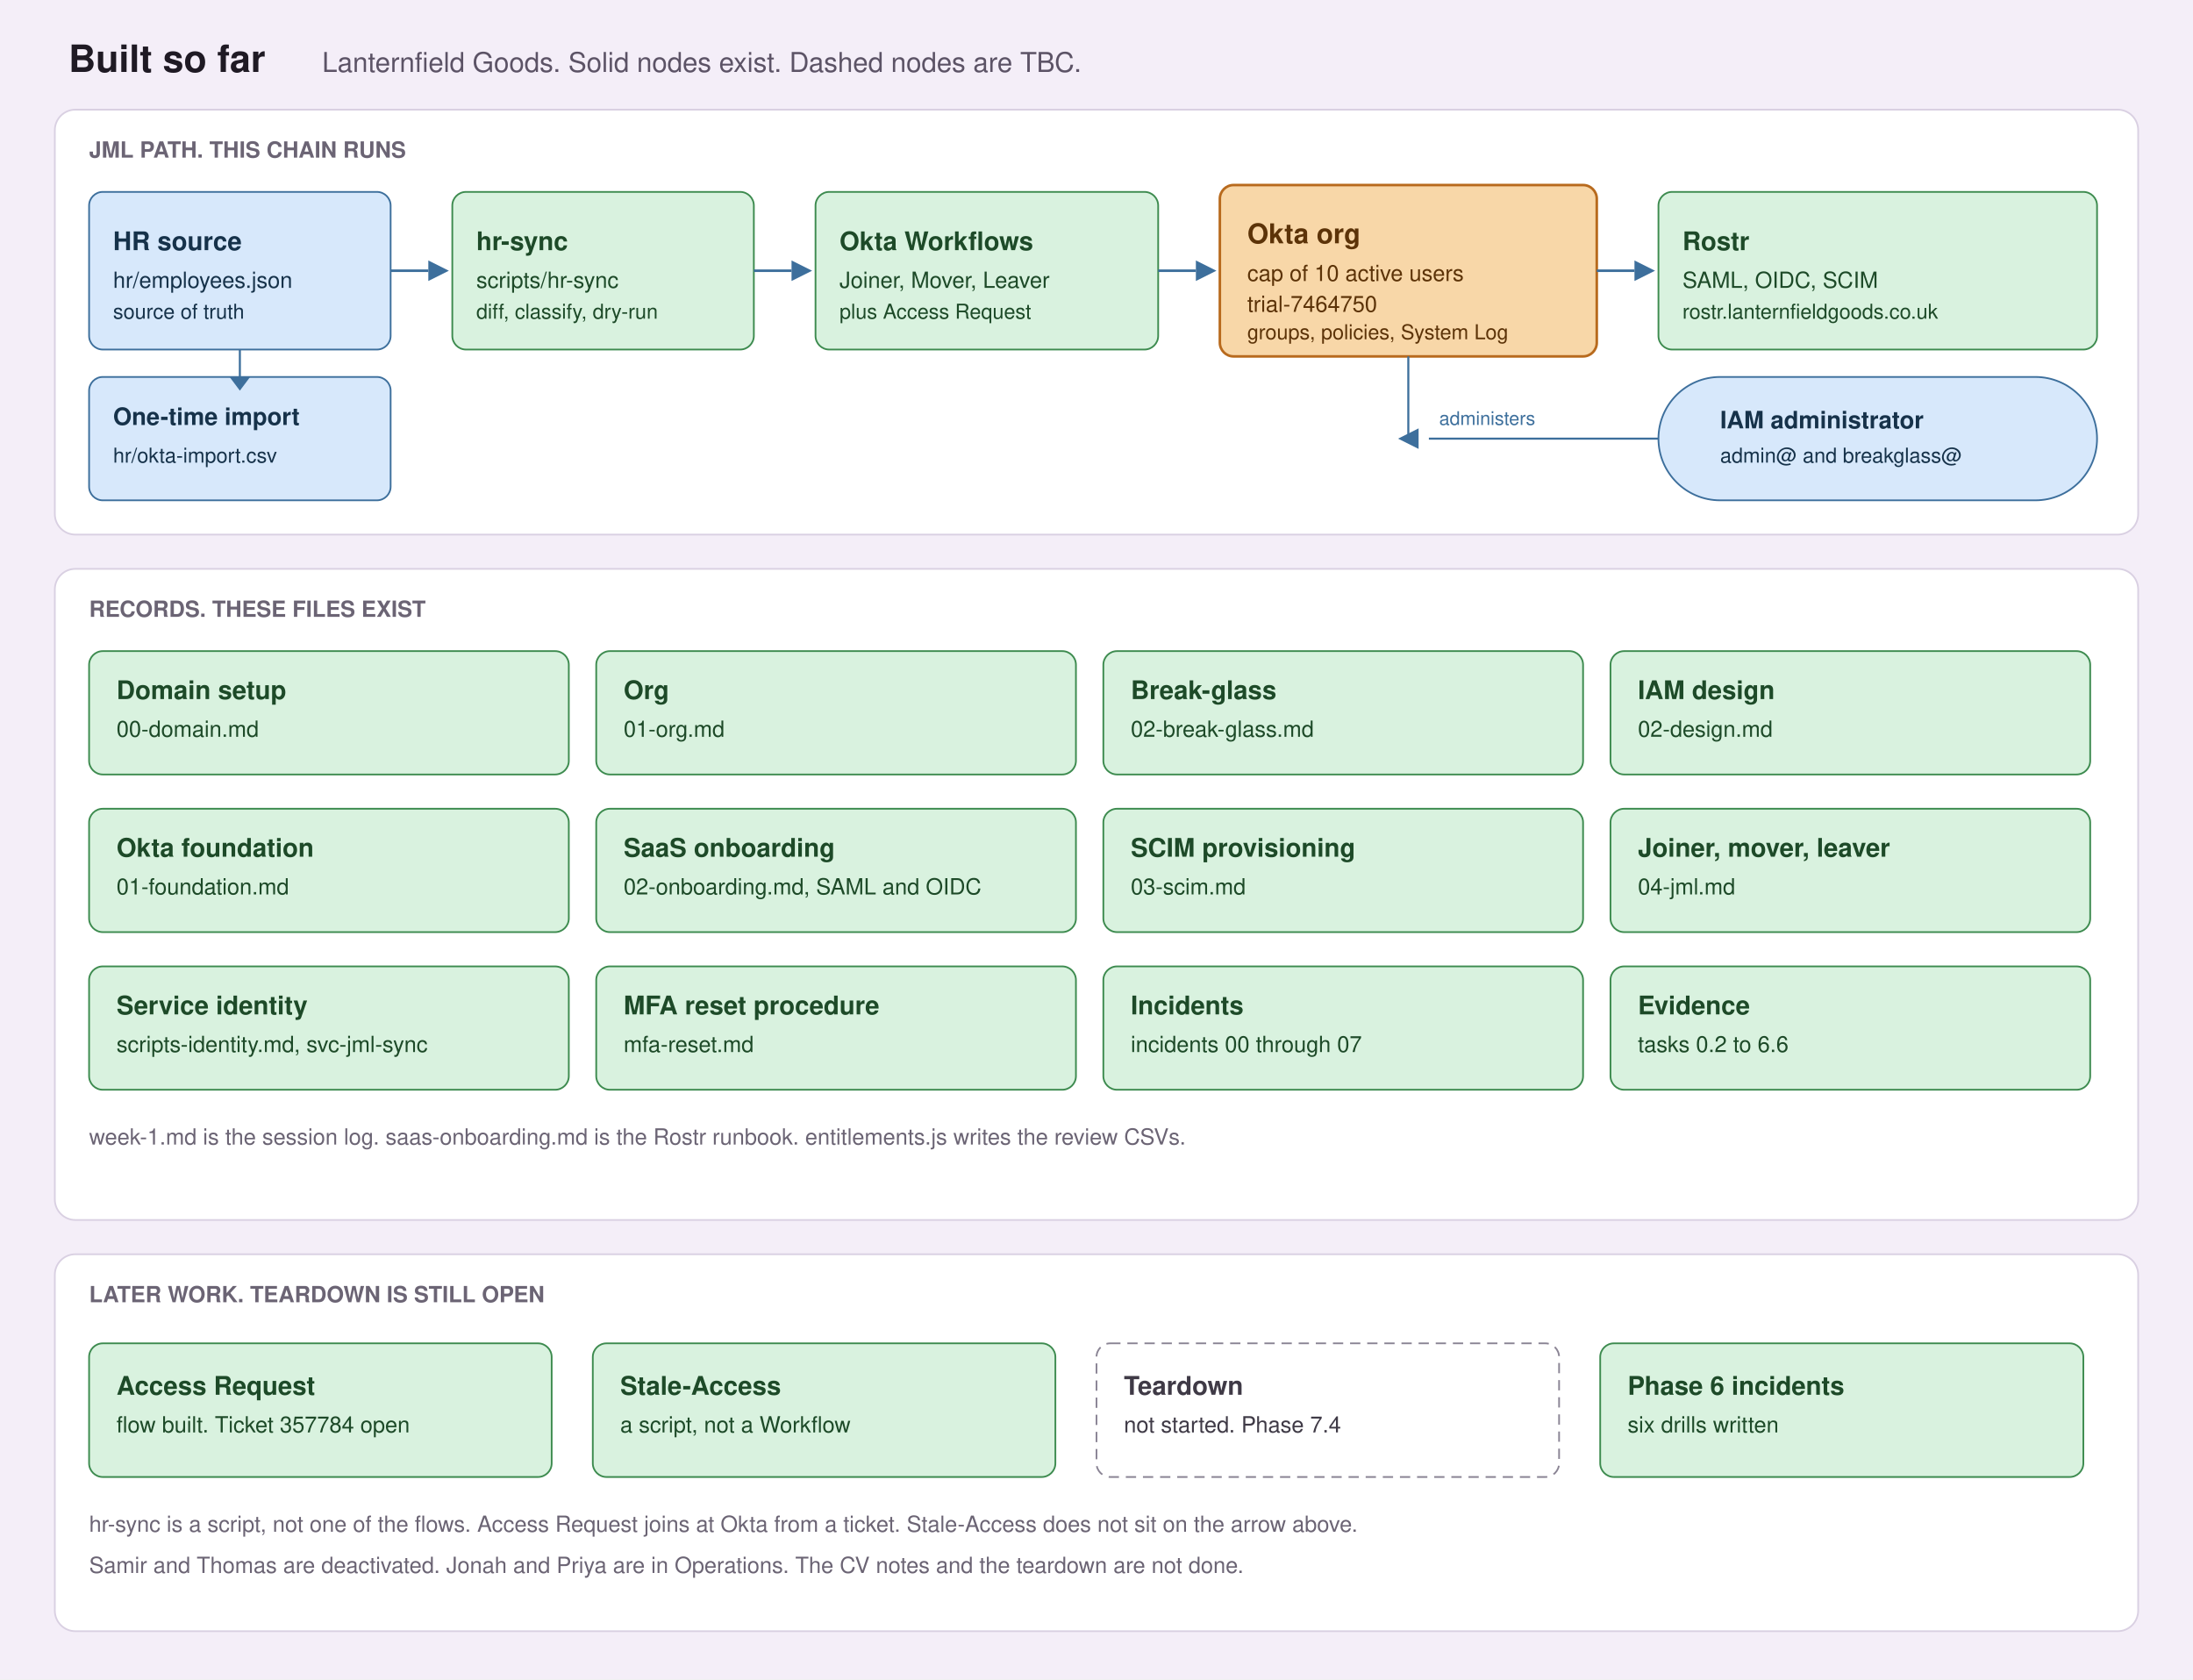
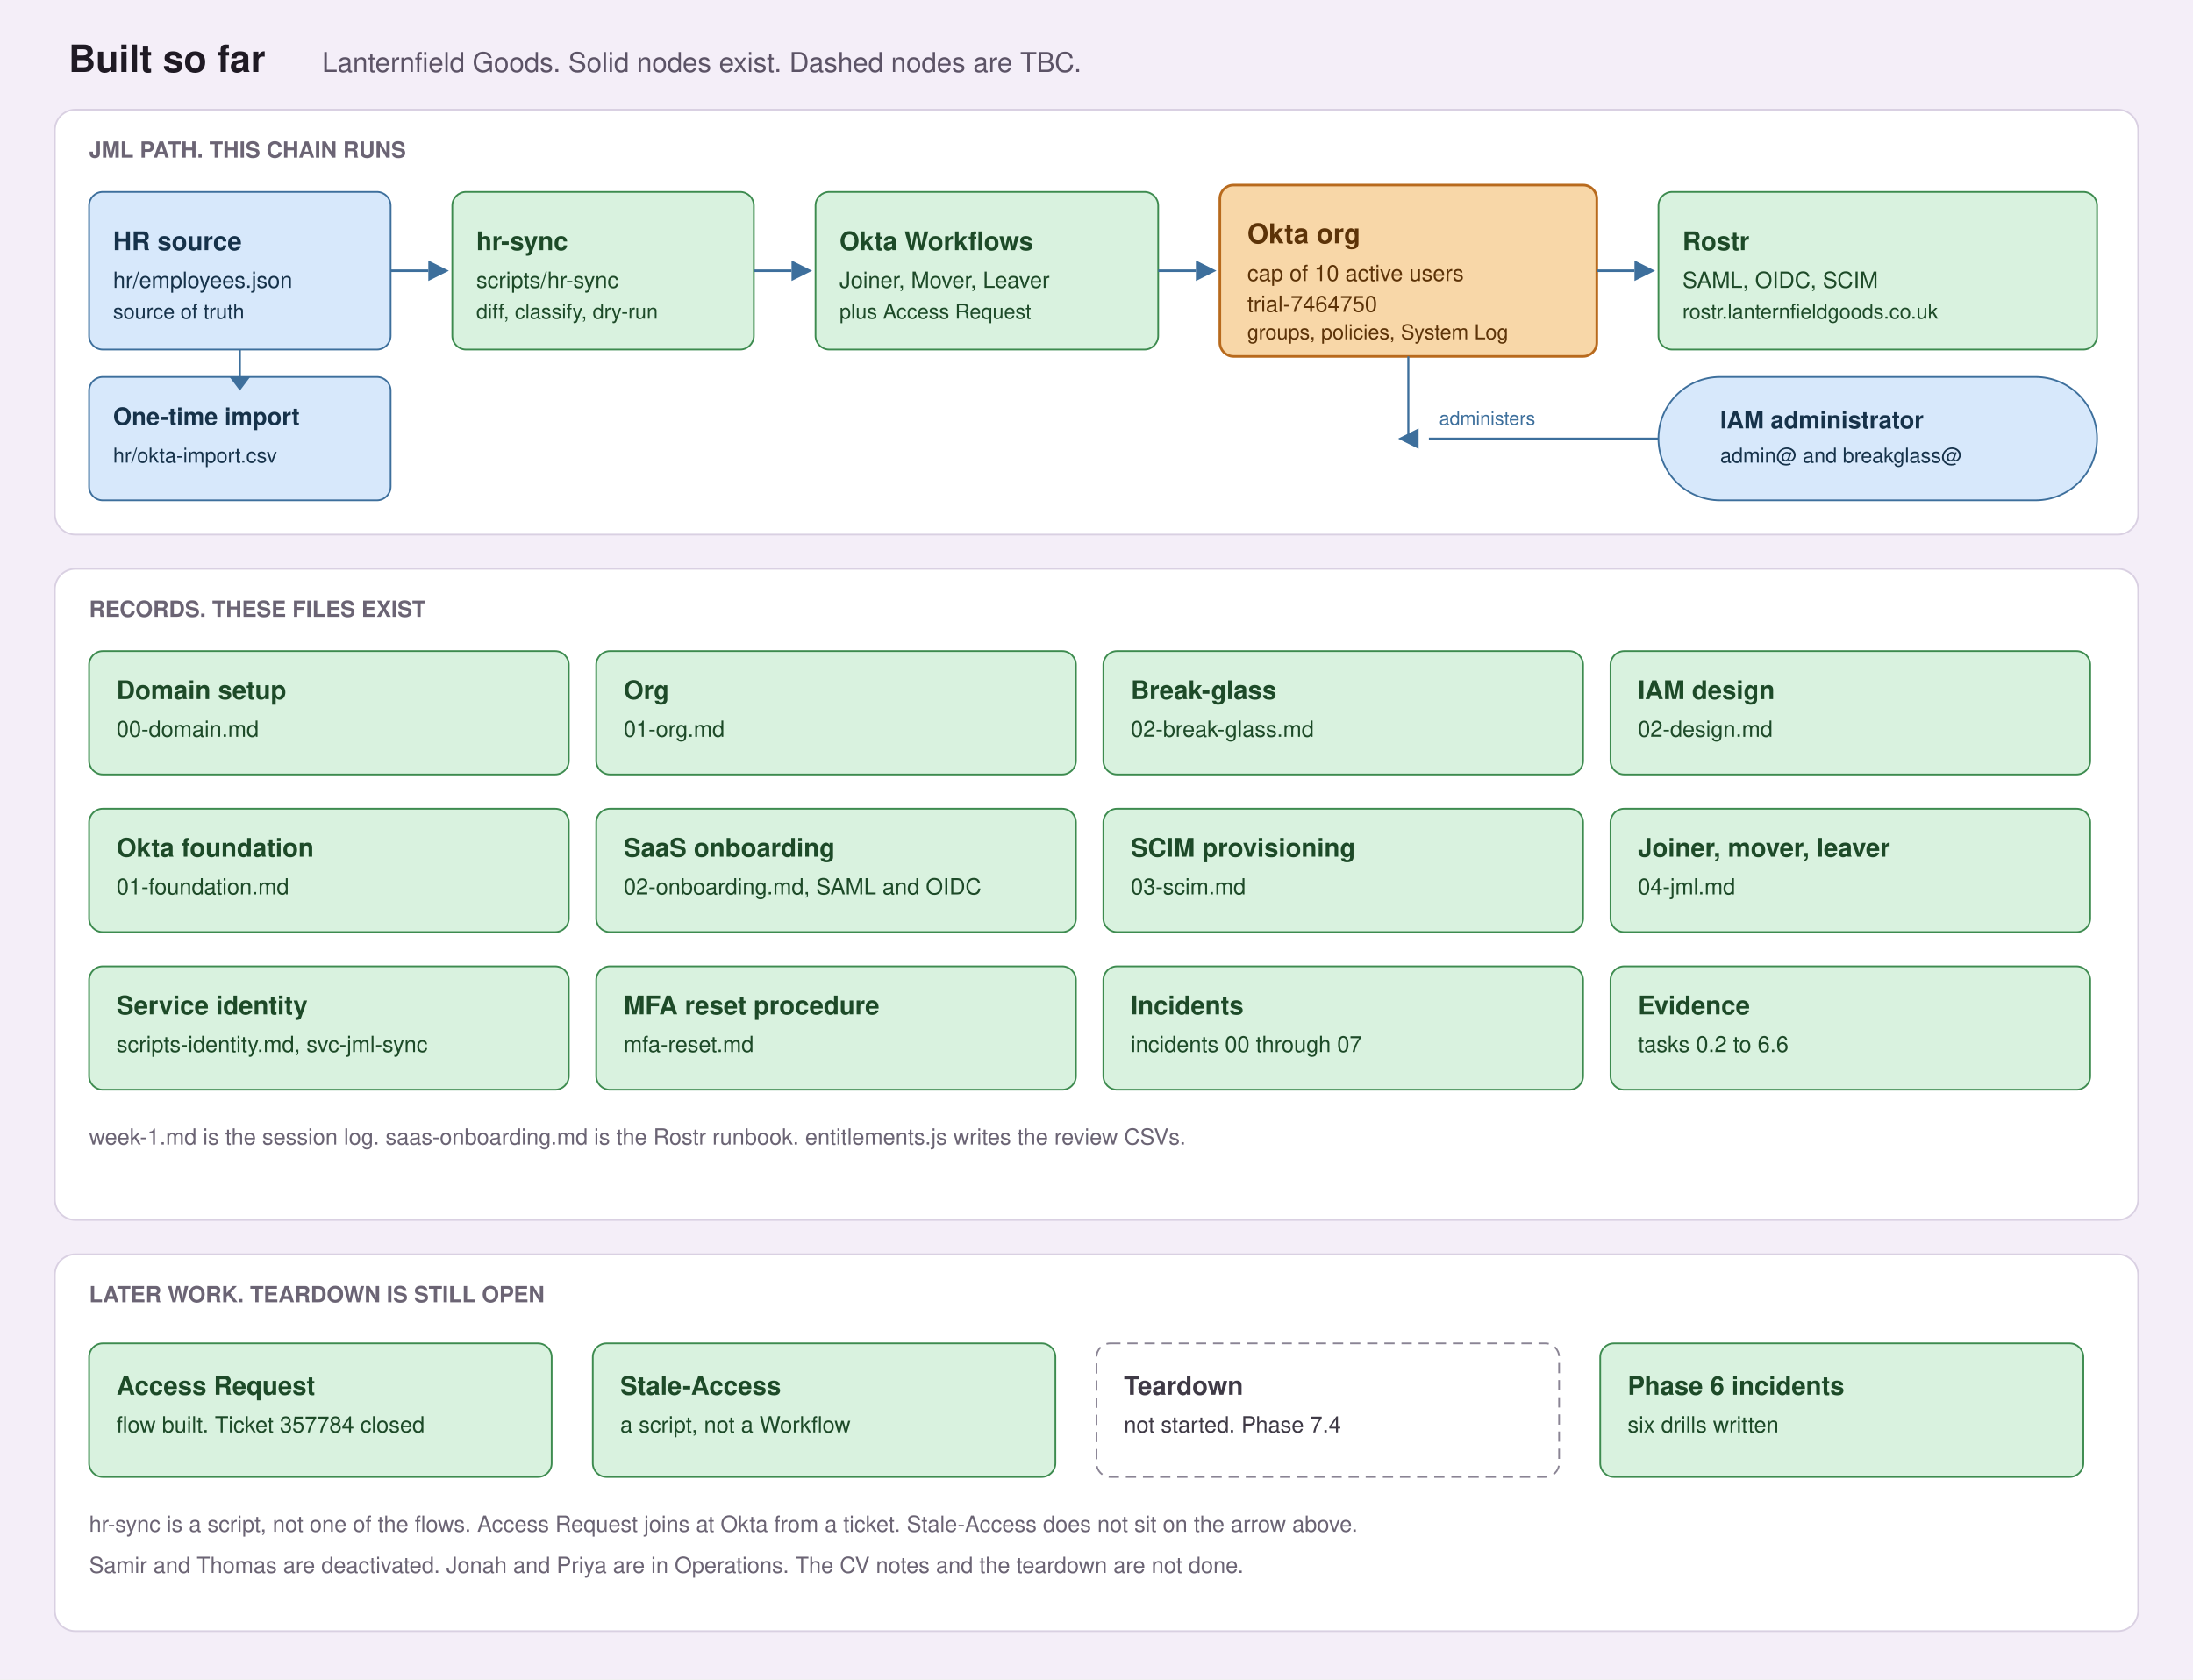
<svg xmlns="http://www.w3.org/2000/svg" width="1280" height="980" viewBox="0 0 1280 980">
  <rect width="1280" height="980" fill="#f4eef8" />
  <text x="40" y="42" font-family="Helvetica, Arial, sans-serif" font-size="22" font-weight="700" fill="#1f1a24">Built so far</text>
  <text x="188" y="42" font-family="Helvetica, Arial, sans-serif" font-size="16" fill="#5c5366">Lanternfield Goods. Solid nodes exist. Dashed nodes are TBC.</text>
  <rect x="32" y="64" width="1216" height="248" rx="12" fill="#ffffff" stroke="#d9d0e2" />
  <text x="52" y="92" font-family="Helvetica, Arial, sans-serif" font-size="13" font-weight="700" fill="#6b6474">JML PATH. THIS CHAIN RUNS</text>
  <rect x="52" y="112" width="176" height="92" rx="8" fill="#d7e8fb" stroke="#3d6f9c" />
  <text x="66" y="146" font-family="Helvetica, Arial, sans-serif" font-size="15" font-weight="700" fill="#16324a">HR source</text>
  <text x="66" y="168" font-family="Helvetica, Arial, sans-serif" font-size="13" fill="#16324a">hr/employees.json</text>
  <text x="66" y="186" font-family="Helvetica, Arial, sans-serif" font-size="12" fill="#16324a">source of truth</text>
  <line x1="228" y1="158" x2="250" y2="158" stroke="#3d6f9c" stroke-width="1.5" />
  <polygon points="250,152 250,164 262,158" fill="#3d6f9c" />
  <rect x="264" y="112" width="176" height="92" rx="8" fill="#d9f2df" stroke="#3d8b4f" />
  <text x="278" y="146" font-family="Helvetica, Arial, sans-serif" font-size="15" font-weight="700" fill="#1d4a28">hr-sync</text>
  <text x="278" y="168" font-family="Helvetica, Arial, sans-serif" font-size="13" fill="#1d4a28">scripts/hr-sync</text>
  <text x="278" y="186" font-family="Helvetica, Arial, sans-serif" font-size="12" fill="#1d4a28">diff, classify, dry-run</text>
  <line x1="440" y1="158" x2="462" y2="158" stroke="#3d6f9c" stroke-width="1.5" />
  <polygon points="462,152 462,164 474,158" fill="#3d6f9c" />
  <rect x="476" y="112" width="200" height="92" rx="8" fill="#d9f2df" stroke="#3d8b4f" />
  <text x="490" y="146" font-family="Helvetica, Arial, sans-serif" font-size="15" font-weight="700" fill="#1d4a28">Okta Workflows</text>
  <text x="490" y="168" font-family="Helvetica, Arial, sans-serif" font-size="13" fill="#1d4a28">Joiner, Mover, Leaver</text>
  <text x="490" y="186" font-family="Helvetica, Arial, sans-serif" font-size="12" fill="#1d4a28">plus Access Request</text>
  <line x1="676" y1="158" x2="698" y2="158" stroke="#3d6f9c" stroke-width="1.5" />
  <polygon points="698,152 698,164 710,158" fill="#3d6f9c" />
  <rect x="712" y="108" width="220" height="100" rx="8" fill="#f8d7a8" stroke="#b86a1d" stroke-width="1.5" />
  <text x="728" y="142" font-family="Helvetica, Arial, sans-serif" font-size="16" font-weight="700" fill="#5c3308">Okta org</text>
  <text x="728" y="164" font-family="Helvetica, Arial, sans-serif" font-size="13" fill="#5c3308">cap of 10 active users</text>
  <text x="728" y="182" font-family="Helvetica, Arial, sans-serif" font-size="13" fill="#5c3308">trial-7464750</text>
  <text x="728" y="198" font-family="Helvetica, Arial, sans-serif" font-size="12" fill="#5c3308">groups, policies, System Log</text>
  <line x1="932" y1="158" x2="954" y2="158" stroke="#3d6f9c" stroke-width="1.5" />
  <polygon points="954,152 954,164 966,158" fill="#3d6f9c" />
  <rect x="968" y="112" width="256" height="92" rx="8" fill="#d9f2df" stroke="#3d8b4f" />
  <text x="982" y="146" font-family="Helvetica, Arial, sans-serif" font-size="15" font-weight="700" fill="#1d4a28">Rostr</text>
  <text x="982" y="168" font-family="Helvetica, Arial, sans-serif" font-size="13" fill="#1d4a28">SAML, OIDC, SCIM</text>
  <text x="982" y="186" font-family="Helvetica, Arial, sans-serif" font-size="12" fill="#1d4a28">rostr.lanternfieldgoods.co.uk</text>
  <rect x="52" y="220" width="176" height="72" rx="8" fill="#d7e8fb" stroke="#3d6f9c" />
  <text x="66" y="248" font-family="Helvetica, Arial, sans-serif" font-size="14" font-weight="700" fill="#16324a">One-time import</text>
  <text x="66" y="270" font-family="Helvetica, Arial, sans-serif" font-size="12" fill="#16324a">hr/okta-import.csv</text>
  <line x1="140" y1="204" x2="140" y2="220" stroke="#3d6f9c" stroke-width="1.2" />
  <polygon points="134,220 146,220 140,228" fill="#3d6f9c" />
  <rect x="968" y="220" width="256" height="72" rx="36" fill="#d7e8fb" stroke="#3d6f9c" />
  <text x="1004" y="250" font-family="Helvetica, Arial, sans-serif" font-size="14" font-weight="700" fill="#16324a">IAM administrator</text>
  <text x="1004" y="270" font-family="Helvetica, Arial, sans-serif" font-size="12" fill="#16324a">admin@ and breakglass@</text>
  <line x1="968" y1="256" x2="834" y2="256" stroke="#3d6f9c" stroke-width="1.2" />
  <line x1="822" y1="208" x2="822" y2="256" stroke="#3d6f9c" stroke-width="1.2" />
  <polygon points="828,250 828,262 816,256" fill="#3d6f9c" />
  <text x="840" y="248" font-family="Helvetica, Arial, sans-serif" font-size="11" fill="#3d6f9c">administers</text>
  <rect x="32" y="332" width="1216" height="380" rx="12" fill="#ffffff" stroke="#d9d0e2" />
  <text x="52" y="360" font-family="Helvetica, Arial, sans-serif" font-size="13" font-weight="700" fill="#6b6474">RECORDS. THESE FILES EXIST</text>
  <rect x="52" y="380" width="280" height="72" rx="8" fill="#d9f2df" stroke="#3d8b4f" />
  <text x="68" y="408" font-family="Helvetica, Arial, sans-serif" font-size="15" font-weight="700" fill="#1d4a28">Domain setup</text>
  <text x="68" y="430" font-family="Helvetica, Arial, sans-serif" font-size="13" fill="#1d4a28">00-domain.md</text>
  <rect x="348" y="380" width="280" height="72" rx="8" fill="#d9f2df" stroke="#3d8b4f" />
  <text x="364" y="408" font-family="Helvetica, Arial, sans-serif" font-size="15" font-weight="700" fill="#1d4a28">Org</text>
  <text x="364" y="430" font-family="Helvetica, Arial, sans-serif" font-size="13" fill="#1d4a28">01-org.md</text>
  <rect x="644" y="380" width="280" height="72" rx="8" fill="#d9f2df" stroke="#3d8b4f" />
  <text x="660" y="408" font-family="Helvetica, Arial, sans-serif" font-size="15" font-weight="700" fill="#1d4a28">Break-glass</text>
  <text x="660" y="430" font-family="Helvetica, Arial, sans-serif" font-size="13" fill="#1d4a28">02-break-glass.md</text>
  <rect x="940" y="380" width="280" height="72" rx="8" fill="#d9f2df" stroke="#3d8b4f" />
  <text x="956" y="408" font-family="Helvetica, Arial, sans-serif" font-size="15" font-weight="700" fill="#1d4a28">IAM design</text>
  <text x="956" y="430" font-family="Helvetica, Arial, sans-serif" font-size="13" fill="#1d4a28">02-design.md</text>
  <rect x="52" y="472" width="280" height="72" rx="8" fill="#d9f2df" stroke="#3d8b4f" />
  <text x="68" y="500" font-family="Helvetica, Arial, sans-serif" font-size="15" font-weight="700" fill="#1d4a28">Okta foundation</text>
  <text x="68" y="522" font-family="Helvetica, Arial, sans-serif" font-size="13" fill="#1d4a28">01-foundation.md</text>
  <rect x="348" y="472" width="280" height="72" rx="8" fill="#d9f2df" stroke="#3d8b4f" />
  <text x="364" y="500" font-family="Helvetica, Arial, sans-serif" font-size="15" font-weight="700" fill="#1d4a28">SaaS onboarding</text>
  <text x="364" y="522" font-family="Helvetica, Arial, sans-serif" font-size="13" fill="#1d4a28">02-onboarding.md, SAML and OIDC</text>
  <rect x="644" y="472" width="280" height="72" rx="8" fill="#d9f2df" stroke="#3d8b4f" />
  <text x="660" y="500" font-family="Helvetica, Arial, sans-serif" font-size="15" font-weight="700" fill="#1d4a28">SCIM provisioning</text>
  <text x="660" y="522" font-family="Helvetica, Arial, sans-serif" font-size="13" fill="#1d4a28">03-scim.md</text>
  <rect x="940" y="472" width="280" height="72" rx="8" fill="#d9f2df" stroke="#3d8b4f" />
  <text x="956" y="500" font-family="Helvetica, Arial, sans-serif" font-size="15" font-weight="700" fill="#1d4a28">Joiner, mover, leaver</text>
  <text x="956" y="522" font-family="Helvetica, Arial, sans-serif" font-size="13" fill="#1d4a28">04-jml.md</text>
  <rect x="52" y="564" width="280" height="72" rx="8" fill="#d9f2df" stroke="#3d8b4f" />
  <text x="68" y="592" font-family="Helvetica, Arial, sans-serif" font-size="15" font-weight="700" fill="#1d4a28">Service identity</text>
  <text x="68" y="614" font-family="Helvetica, Arial, sans-serif" font-size="13" fill="#1d4a28">scripts-identity.md, svc-jml-sync</text>
  <rect x="348" y="564" width="280" height="72" rx="8" fill="#d9f2df" stroke="#3d8b4f" />
  <text x="364" y="592" font-family="Helvetica, Arial, sans-serif" font-size="15" font-weight="700" fill="#1d4a28">MFA reset procedure</text>
  <text x="364" y="614" font-family="Helvetica, Arial, sans-serif" font-size="13" fill="#1d4a28">mfa-reset.md</text>
  <rect x="644" y="564" width="280" height="72" rx="8" fill="#d9f2df" stroke="#3d8b4f" />
  <text x="660" y="592" font-family="Helvetica, Arial, sans-serif" font-size="15" font-weight="700" fill="#1d4a28">Incidents</text>
  <text x="660" y="614" font-family="Helvetica, Arial, sans-serif" font-size="13" fill="#1d4a28">incidents 00 through 07</text>
  <rect x="940" y="564" width="280" height="72" rx="8" fill="#d9f2df" stroke="#3d8b4f" />
  <text x="956" y="592" font-family="Helvetica, Arial, sans-serif" font-size="15" font-weight="700" fill="#1d4a28">Evidence</text>
  <text x="956" y="614" font-family="Helvetica, Arial, sans-serif" font-size="13" fill="#1d4a28">tasks 0.2 to 6.6</text>
  <text x="52" y="668" font-family="Helvetica, Arial, sans-serif" font-size="13" fill="#6b6474">week-1.md is the session log. saas-onboarding.md is the Rostr runbook. entitlements.js writes the review CSVs.</text>
  <rect x="32" y="732" width="1216" height="220" rx="12" fill="#ffffff" stroke="#d9d0e2" />
  <text x="52" y="760" font-family="Helvetica, Arial, sans-serif" font-size="13" font-weight="700" fill="#6b6474">LATER WORK. TEARDOWN IS STILL OPEN</text>
  <rect x="52" y="784" width="270" height="78" rx="8" fill="#d9f2df" stroke="#3d8b4f" />
  <text x="68" y="814" font-family="Helvetica, Arial, sans-serif" font-size="15" font-weight="700" fill="#1d4a28">Access Request</text>
-   <text x="68" y="836" font-family="Helvetica, Arial, sans-serif" font-size="13" fill="#1d4a28">flow built. Ticket 357784 open</text>
+   <text x="68" y="836" font-family="Helvetica, Arial, sans-serif" font-size="13" fill="#1d4a28">flow built. Ticket 357784 closed</text>
  <rect x="346" y="784" width="270" height="78" rx="8" fill="#d9f2df" stroke="#3d8b4f" />
  <text x="362" y="814" font-family="Helvetica, Arial, sans-serif" font-size="15" font-weight="700" fill="#1d4a28">Stale-Access</text>
  <text x="362" y="836" font-family="Helvetica, Arial, sans-serif" font-size="13" fill="#1d4a28">a script, not a Workflow</text>
  <rect x="640" y="784" width="270" height="78" rx="8" fill="#ffffff" stroke="#8a8494" stroke-dasharray="6 4" />
  <text x="656" y="814" font-family="Helvetica, Arial, sans-serif" font-size="15" font-weight="700" fill="#3f3a46">Teardown</text>
  <text x="656" y="836" font-family="Helvetica, Arial, sans-serif" font-size="13" fill="#3f3a46">not started. Phase 7.4</text>
  <rect x="934" y="784" width="282" height="78" rx="8" fill="#d9f2df" stroke="#3d8b4f" />
  <text x="950" y="814" font-family="Helvetica, Arial, sans-serif" font-size="15" font-weight="700" fill="#1d4a28">Phase 6 incidents</text>
  <text x="950" y="836" font-family="Helvetica, Arial, sans-serif" font-size="13" fill="#1d4a28">six drills written</text>
  <text x="52" y="894" font-family="Helvetica, Arial, sans-serif" font-size="13" fill="#6b6474">hr-sync is a script, not one of the flows. Access Request joins at Okta from a ticket. Stale-Access does not sit on the arrow above.</text>
  <text x="52" y="918" font-family="Helvetica, Arial, sans-serif" font-size="13" fill="#6b6474">Samir and Thomas are deactivated. Jonah and Priya are in Operations. The CV notes and the teardown are not done.</text>
</svg>
